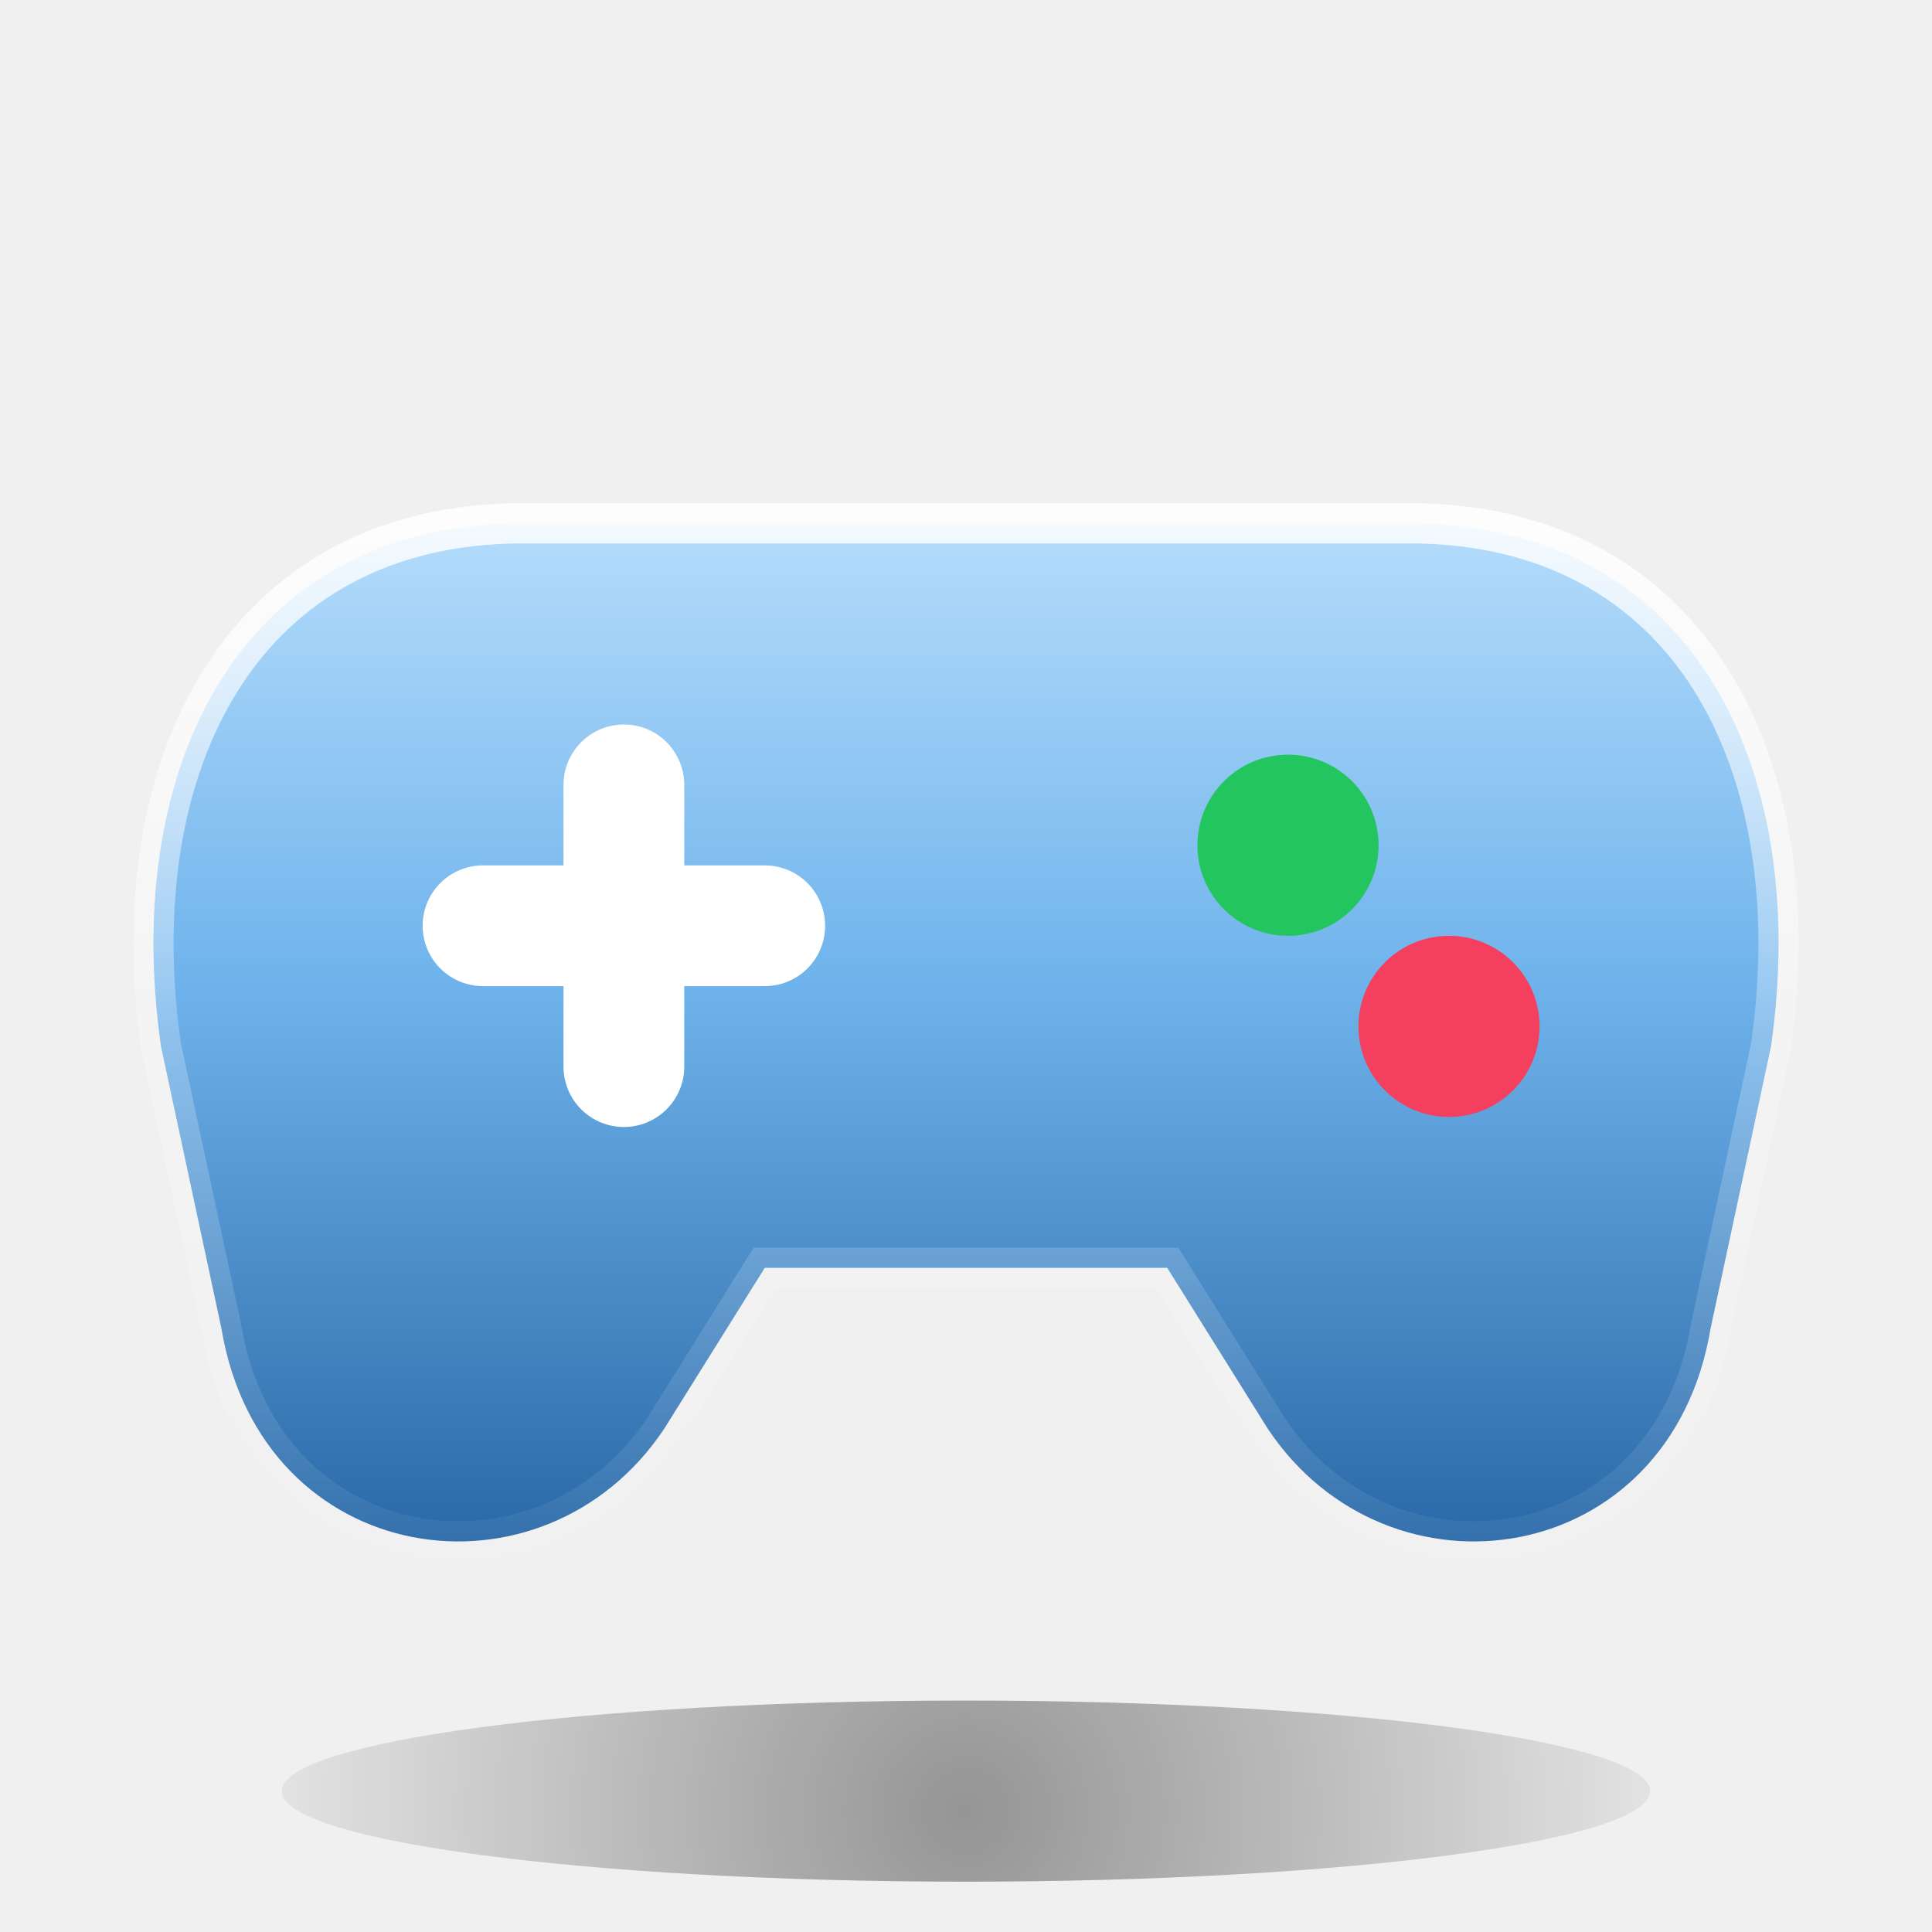
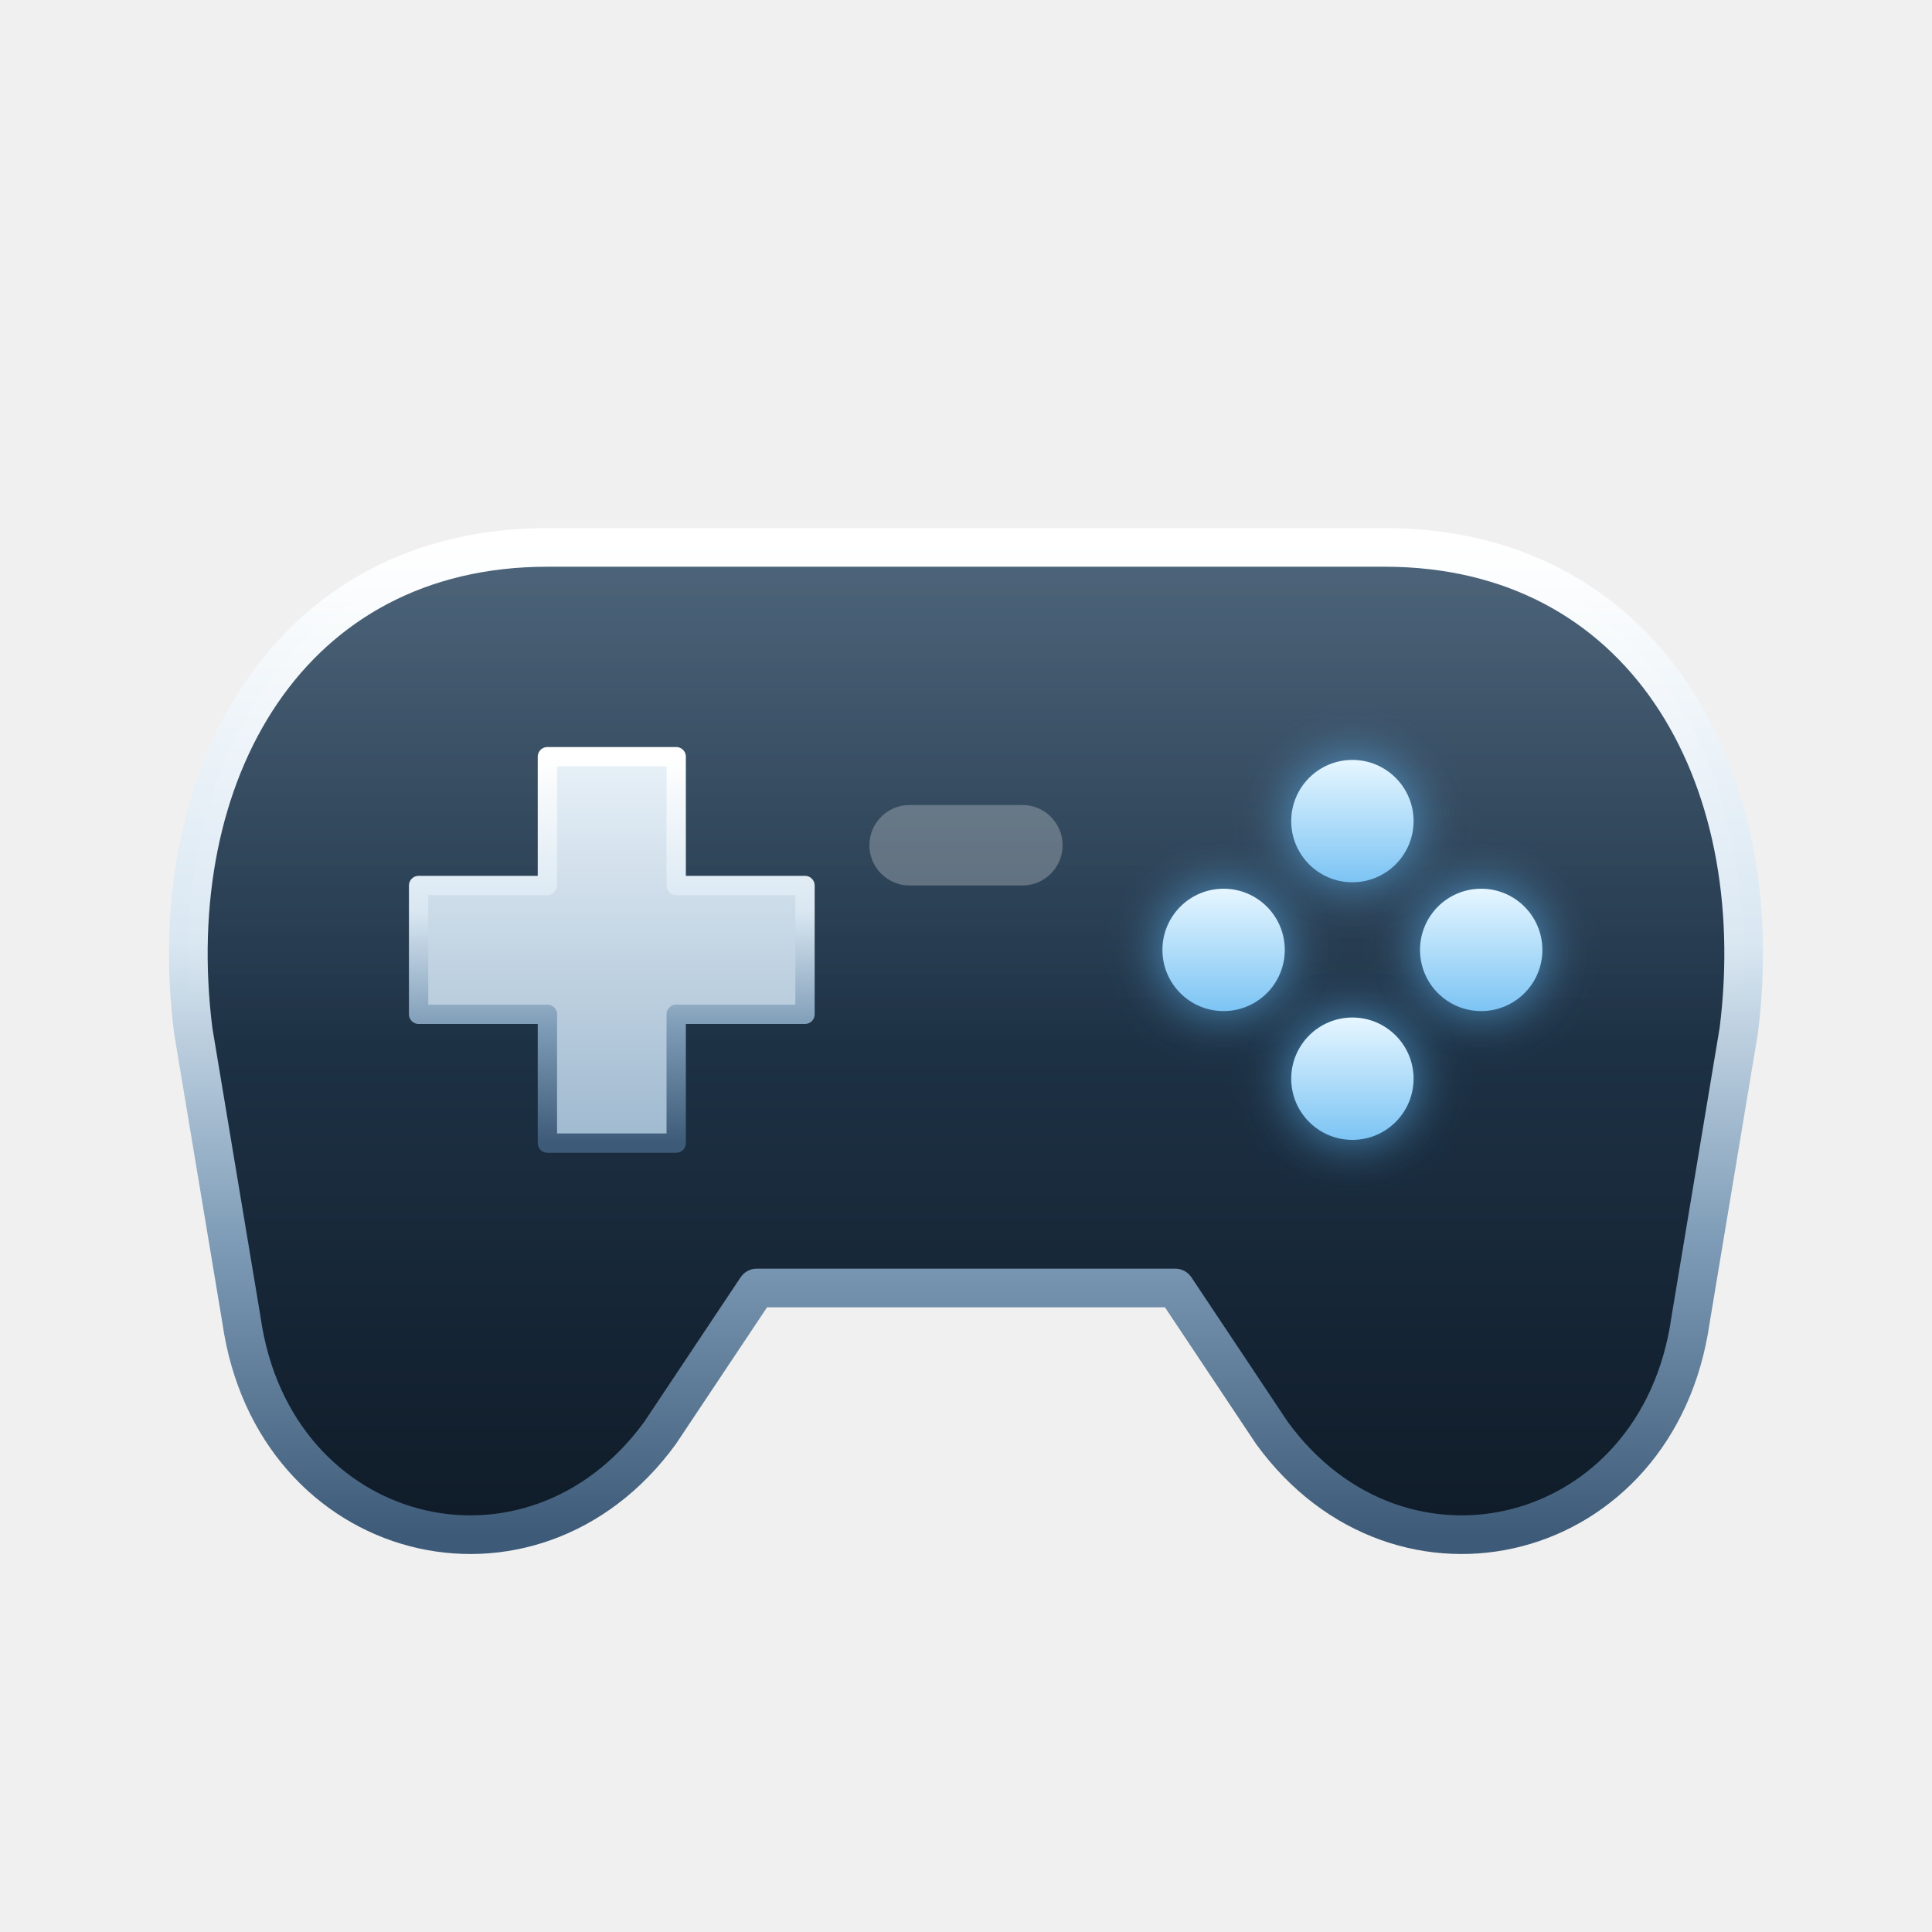
- <svg xmlns="http://www.w3.org/2000/svg" viewBox="0 0 96 96" width="96" height="96">
+ <svg xmlns="http://www.w3.org/2000/svg" viewBox="0 0 120 120" width="96" height="96">
  <defs>
-     <linearGradient id="g" x1="0" y1="0" x2="0" y2="1">
-       <stop offset="0" stop-color="#b4dcfb" stop-opacity="1" />
-       <stop offset="0.45" stop-color="#6fb3ec" stop-opacity="1" />
-       <stop offset="1" stop-color="#2a69a8" stop-opacity="1" />
+     <linearGradient id="deepK" x1="0" y1="0" x2="0" y2="1">
+       <stop offset="0" stop-color="#2c4862" />
+       <stop offset="1" stop-color="#0f1b28" />
    </linearGradient>
-     <linearGradient id="d" x1="0" y1="0" x2="0" y2="1">
-       <stop offset="0" stop-color="#2b4561" stop-opacity="1" />
-       <stop offset="1" stop-color="#0f1b28" stop-opacity="1" />
+     <linearGradient id="mCh" x1="0" y1="0" x2="0" y2="1">
+       <stop offset="0" stop-color="#ffffff" />
+       <stop offset="0.4" stop-color="#d9e7f2" />
+       <stop offset="0.7" stop-color="#7e9cb7" />
+       <stop offset="1" stop-color="#3d5b78" />
    </linearGradient>
-     <linearGradient id="r" x1="0" y1="0" x2="0" y2="1">
-       <stop offset="0" stop-color="#ffffff" stop-opacity="0.85" />
-       <stop offset="0.5" stop-color="#ffffff" stop-opacity="0.25" />
-       <stop offset="1" stop-color="#ffffff" stop-opacity="0.05" />
+     <linearGradient id="glossB" x1="0" y1="0" x2="0" y2="1">
+       <stop offset="0" stop-color="#ffffff" stop-opacity="0.16" />
+       <stop offset="0.5" stop-color="#ffffff" stop-opacity="0" />
    </linearGradient>
-     <radialGradient id="sh" cx="48" cy="90" r="40" gradientUnits="userSpaceOnUse">
-       <stop offset="0" stop-color="#000000" stop-opacity="0.38" />
-       <stop offset="1" stop-color="#000000" stop-opacity="0" />
-     </radialGradient>
+     <linearGradient id="mFace" x1="0" y1="0" x2="0" y2="1">
+       <stop offset="0" stop-color="#e8f1f8" />
+       <stop offset="1" stop-color="#9fb9cf" />
+     </linearGradient>
+     <filter id="glw" filterUnits="userSpaceOnUse" x="-20" y="-20" width="160" height="160">
+       <feGaussianBlur stdDeviation="1.6" />
+     </filter>
+     <linearGradient id="glowG" x1="0" y1="0" x2="0" y2="1">
+       <stop offset="0" stop-color="#e6f6ff" />
+       <stop offset="1" stop-color="#7cc4f4" />
+     </linearGradient>
  </defs>
-   <ellipse cx="48" cy="89" rx="34" ry="4.5" fill="url(#sh)" />
-   <path d="M26 26 H70 C84 26 90 38 88 52 L85 66 C83 78 69 80 63 71 L58 63 H38 L33 71 C27 80 13 78 11 66 L8 52 C6 38 12 26 26 26 Z" fill="url(#g)" />
-   <path d="M26 26 H70 C84 26 90 38 88 52 L85 66 C83 78 69 80 63 71 L58 63 H38 L33 71 C27 80 13 78 11 66 L8 52 C6 38 12 26 26 26 Z" fill="none" stroke="url(#r)" stroke-width="2" />
-   <path d="M24 46 H38 M31 39 V53" fill="none" stroke="#ffffff" stroke-width="6" stroke-linecap="round" stroke-linejoin="round" stroke-opacity="1" />
-   <circle cx="64" cy="42" r="4.5" fill="#22C55E" />
-   <circle cx="72" cy="51" r="4.5" fill="#F43F5E" />
+   <path d="M34 34H86C102 34 110 48 108 64L105 82C103 96 87 100 79 89L73 80H47L41 89C33 100 17 96 15 82L12 64C10 48 18 34 34 34Z" fill="url(#deepK)" stroke="url(#mCh)" stroke-width="2.4" stroke-linejoin="round" />
+   <path d="M34 34H86C102 34 110 48 108 64L105 82C103 96 87 100 79 89L73 80H47L41 89C33 100 17 96 15 82L12 64C10 48 18 34 34 34Z" fill="url(#glossB)" />
+   <path d="M34 47H42V55H50V63H42V71H34V63H26V55H34Z" fill="url(#mFace)" stroke="url(#mCh)" stroke-width="1.2" stroke-linejoin="round" />
+   <path d="M87.8 51A3.8 3.8 0 1 1 80.2 51A3.8 3.8 0 1 1 87.8 51Z" fill="#5aaeea" filter="url(#glw)" opacity="0.8" />
+   <path d="M87.8 51A3.8 3.8 0 1 1 80.2 51A3.8 3.8 0 1 1 87.8 51Z" fill="url(#glowG)" />
+   <path d="M95.8 59A3.8 3.8 0 1 1 88.2 59A3.8 3.8 0 1 1 95.8 59Z" fill="#5aaeea" filter="url(#glw)" opacity="0.8" />
+   <path d="M95.8 59A3.8 3.8 0 1 1 88.2 59A3.8 3.8 0 1 1 95.8 59Z" fill="url(#glowG)" />
+   <path d="M87.8 67A3.8 3.8 0 1 1 80.2 67A3.8 3.8 0 1 1 87.8 67Z" fill="#5aaeea" filter="url(#glw)" opacity="0.8" />
+   <path d="M87.8 67A3.8 3.8 0 1 1 80.2 67A3.8 3.8 0 1 1 87.8 67Z" fill="url(#glowG)" />
+   <path d="M79.8 59A3.8 3.8 0 1 1 72.2 59A3.8 3.8 0 1 1 79.8 59Z" fill="#5aaeea" filter="url(#glw)" opacity="0.8" />
+   <path d="M79.8 59A3.8 3.8 0 1 1 72.2 59A3.8 3.8 0 1 1 79.8 59Z" fill="url(#glowG)" />
+   <path d="M56.5 50H63.5A2.5 2.5 0 0 1 66 52.5V52.5A2.5 2.5 0 0 1 63.5 55H56.5A2.5 2.5 0 0 1 54 52.5V52.5A2.5 2.5 0 0 1 56.5 50Z" fill="#ffffff" fill-opacity="0.25" />
</svg>
